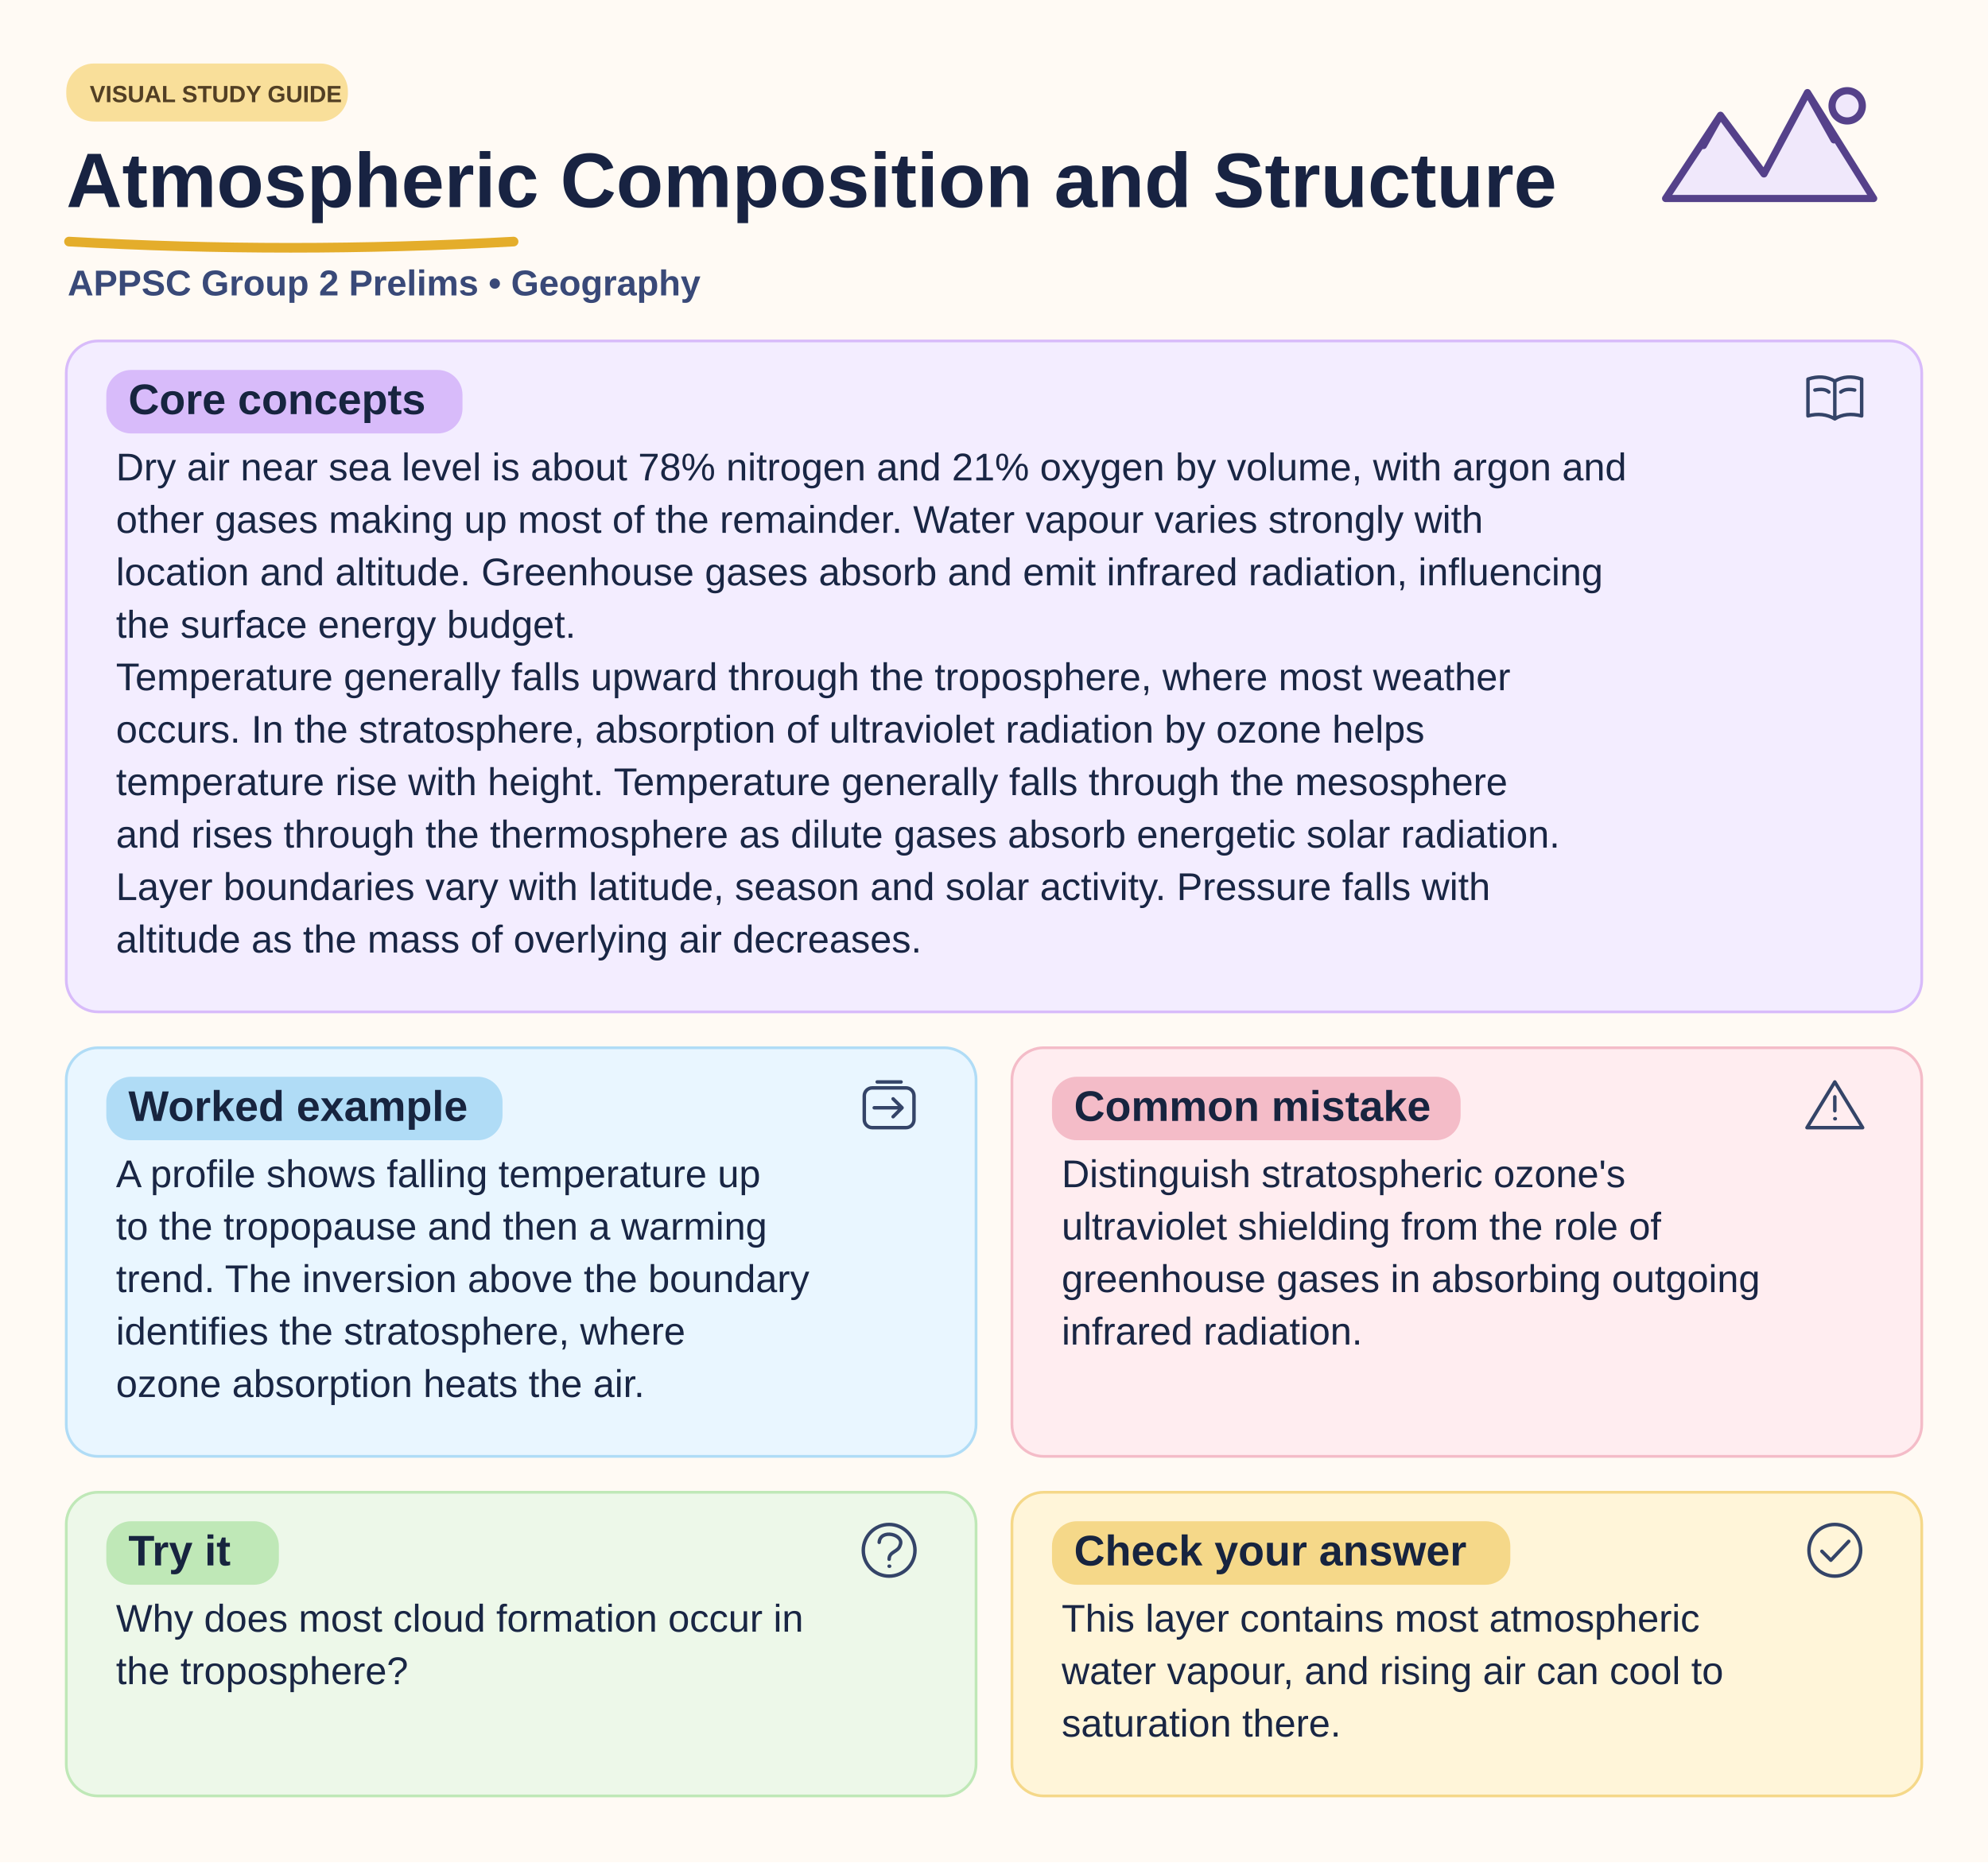
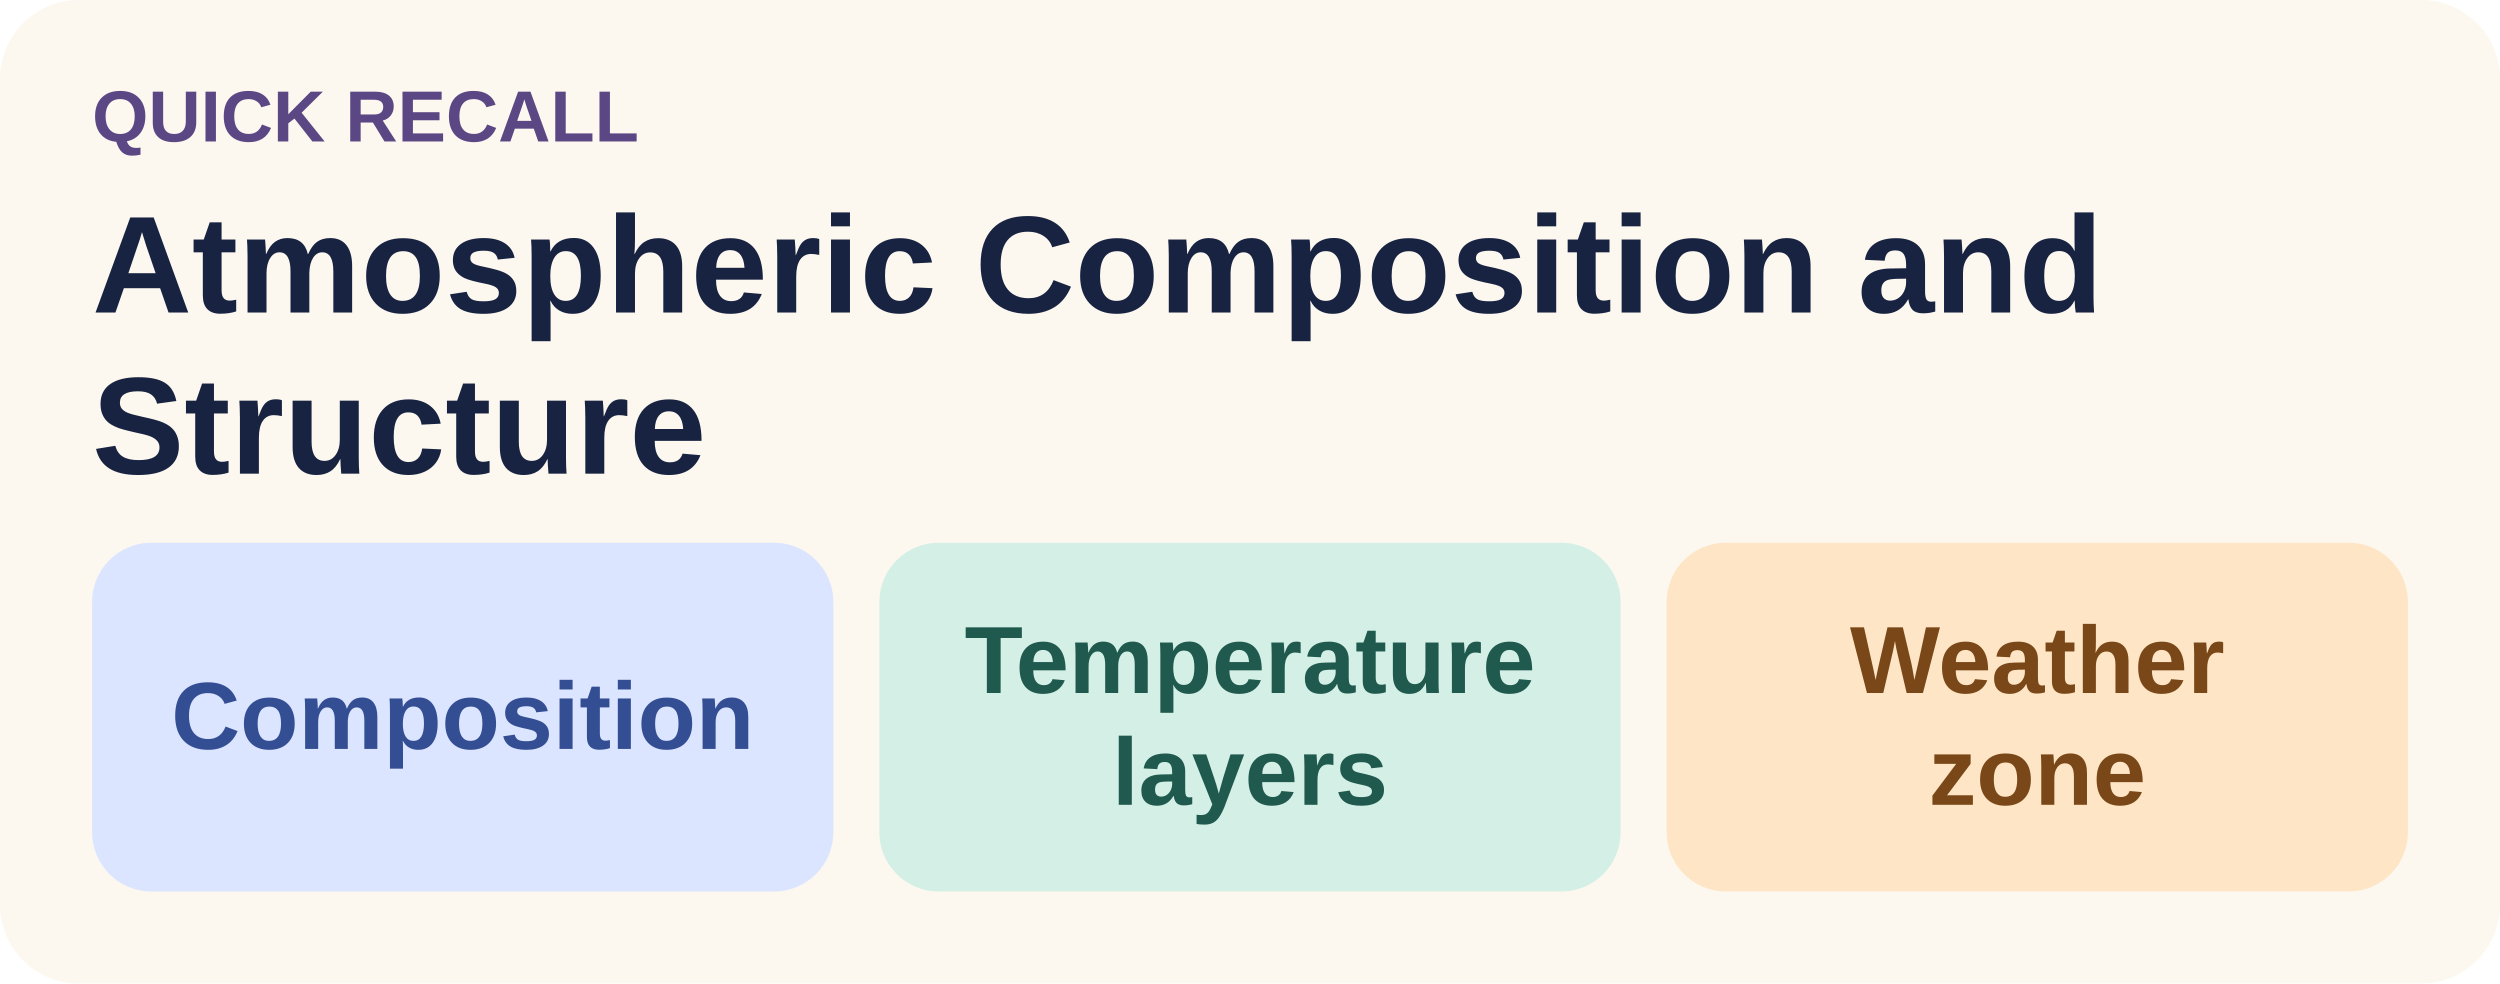
- <svg xmlns="http://www.w3.org/2000/svg" width="1440" height="1349" viewBox="0 0 1440 1349">
-   <rect width="1440" height="1349" fill="#fffaf4" />
-   <g font-family="Segoe UI, Arial, sans-serif">
-     <rect x="48" y="46" width="204" height="42" rx="20" fill="#f9df9a" />
-     <text x="65" y="74" font-size="17" fill="#523f24" font-weight="700">VISUAL STUDY GUIDE</text>
-     <g transform="translate(1201 52) scale(1.37)" stroke="#55418a" stroke-width="3.8" fill="#f0e8fb" stroke-linejoin="round" stroke-linecap="round">
-       <path d="M4 67 L33 23 L56 54 L79 11 L114 67 Z M65 37 L79 11 L93 36 M24 39 L33 23 L44 38" />
-       <circle cx="100" cy="18" r="8" />
-     </g>
-     <text x="48" y="150" font-size="56" fill="#182342" font-weight="700">Atmospheric Composition and Structure</text>
-     <path d="M50 175 Q210 184 372 175" stroke="#e4ad2b" stroke-width="7" fill="none" stroke-linecap="round" />
-     <text x="49" y="214" font-size="26" fill="#394978" font-weight="700">APPSC Group 2 Prelims  •  Geography</text>
-     <rect x="48" y="247" width="1344" height="486" rx="23" fill="#f3edff" stroke="#d8bbfa" stroke-width="2" />
-     <rect x="77" y="268" width="258" height="46" rx="18" fill="#d8bbfa" />
-     <text x="93" y="300" font-size="31" fill="#17243f" font-weight="700">Core concepts</text>
-     <g transform="translate(1306 266) scale(0.72)" fill="none" stroke="#344468" stroke-width="3.5" stroke-linecap="round" stroke-linejoin="round">
-       <path d="M5 12 Q20 7 32 14 Q44 7 59 12 V49 Q43 45 32 52 Q20 45 5 49 Z M32 14 V52 M12 23 Q22 21 26 25 M38 25 Q43 21 52 23" />
-     </g>
-     <text x="84" y="348" font-size="28" fill="#192644">Dry air near sea level is about 78% nitrogen and 21% oxygen by volume, with argon and</text>
-     <text x="84" y="386" font-size="28" fill="#192644">other gases making up most of the remainder. Water vapour varies strongly with</text>
-     <text x="84" y="424" font-size="28" fill="#192644">location and altitude. Greenhouse gases absorb and emit infrared radiation, influencing</text>
-     <text x="84" y="462" font-size="28" fill="#192644">the surface energy budget.</text>
-     <text x="84" y="500" font-size="28" fill="#192644">Temperature generally falls upward through the troposphere, where most weather</text>
-     <text x="84" y="538" font-size="28" fill="#192644">occurs. In the stratosphere, absorption of ultraviolet radiation by ozone helps</text>
-     <text x="84" y="576" font-size="28" fill="#192644">temperature rise with height. Temperature generally falls through the mesosphere</text>
-     <text x="84" y="614" font-size="28" fill="#192644">and rises through the thermosphere as dilute gases absorb energetic solar radiation.</text>
-     <text x="84" y="652" font-size="28" fill="#192644">Layer boundaries vary with latitude, season and solar activity. Pressure falls with</text>
-     <text x="84" y="690" font-size="28" fill="#192644">altitude as the mass of overlying air decreases.</text>
-     <rect x="48" y="759" width="659" height="296" rx="23" fill="#e9f6ff" stroke="#b0dcf6" stroke-width="2" />
-     <rect x="77" y="780" width="287" height="46" rx="18" fill="#b0dcf6" />
-     <text x="93" y="812" font-size="31" fill="#17243f" font-weight="700">Worked example</text>
-     <g transform="translate(621 778) scale(0.72)" fill="none" stroke="#344468" stroke-width="3.5" stroke-linecap="round" stroke-linejoin="round">
-       <rect x="7" y="14" width="50" height="40" rx="8" />
-       <path d="M17 34 H45 M36 25 L45 34 L36 43 M20 8 H44" />
-     </g>
-     <text x="84" y="860" font-size="28" fill="#192644">A profile shows falling temperature up</text>
-     <text x="84" y="898" font-size="28" fill="#192644">to the tropopause and then a warming</text>
-     <text x="84" y="936" font-size="28" fill="#192644">trend. The inversion above the boundary</text>
-     <text x="84" y="974" font-size="28" fill="#192644">identifies the stratosphere, where</text>
-     <text x="84" y="1012" font-size="28" fill="#192644">ozone absorption heats the air.</text>
-     <rect x="733" y="759" width="659" height="296" rx="23" fill="#ffedf0" stroke="#f4bcc8" stroke-width="2" />
-     <rect x="762" y="780" width="296" height="46" rx="18" fill="#f4bcc8" />
-     <text x="778" y="812" font-size="31" fill="#17243f" font-weight="700">Common mistake</text>
-     <g transform="translate(1306 778) scale(0.72)" fill="none" stroke="#344468" stroke-width="3.5" stroke-linecap="round" stroke-linejoin="round">
-       <path d="M32 8 L60 54 H4 Z M32 23 V37 M32 45 H32.5" />
-     </g>
-     <text x="769" y="860" font-size="28" fill="#192644">Distinguish stratospheric ozone's</text>
-     <text x="769" y="898" font-size="28" fill="#192644">ultraviolet shielding from the role of</text>
-     <text x="769" y="936" font-size="28" fill="#192644">greenhouse gases in absorbing outgoing</text>
-     <text x="769" y="974" font-size="28" fill="#192644">infrared radiation.</text>
-     <rect x="48" y="1081" width="659" height="220" rx="23" fill="#edf8e9" stroke="#bfe8b7" stroke-width="2" />
-     <rect x="77" y="1102" width="125" height="46" rx="18" fill="#bfe8b7" />
-     <text x="93" y="1134" font-size="31" fill="#17243f" font-weight="700">Try it</text>
-     <g transform="translate(621 1100) scale(0.72)" fill="none" stroke="#344468" stroke-width="3.5" stroke-linecap="round" stroke-linejoin="round">
-       <circle cx="32" cy="32" r="26" />
-       <path d="M22 24 C23 10 48 16 43 27 C41 34 32 33 32 41 M32 48 H32.5" />
-     </g>
-     <text x="84" y="1182" font-size="28" fill="#192644">Why does most cloud formation occur in</text>
-     <text x="84" y="1220" font-size="28" fill="#192644">the troposphere?</text>
-     <rect x="733" y="1081" width="659" height="220" rx="23" fill="#fff5d9" stroke="#f5d889" stroke-width="2" />
-     <rect x="762" y="1102" width="332" height="46" rx="18" fill="#f5d889" />
-     <text x="778" y="1134" font-size="31" fill="#17243f" font-weight="700">Check your answer</text>
-     <g transform="translate(1306 1100) scale(0.72)" fill="none" stroke="#344468" stroke-width="3.5" stroke-linecap="round" stroke-linejoin="round">
-       <circle cx="32" cy="32" r="26" />
-       <path d="M19 33 L28 42 L46 23" />
-     </g>
-     <text x="769" y="1182" font-size="28" fill="#192644">This layer contains most atmospheric</text>
-     <text x="769" y="1220" font-size="28" fill="#192644">water vapour, and rising air can cool to</text>
-     <text x="769" y="1258" font-size="28" fill="#192644">saturation there.</text>
+ <svg xmlns="http://www.w3.org/2000/svg" width="760" height="299" viewBox="0 0 760 299" role="img" aria-labelledby="title description">
+   <rect width="100%" height="100%" rx="24" fill="#fcf8ef" />
+   <g font-family="Segoe UI, Arial, sans-serif" font-weight="700">
+     <text x="28" y="43" font-size="22" fill="#5a4784">QUICK RECALL</text>
+     <text x="28" y="95" font-size="42" fill="#182342">Atmospheric Composition and</text>
+     <text x="28" y="144" font-size="42" fill="#182342">Structure</text>
+     <rect x="28" y="165" width="225.333" height="106" rx="18" fill="#dce5ff" />
+     <text x="140.667" y="227.667" font-size="29" fill="#344e93" text-anchor="middle">Composition</text>
+     <rect x="267.333" y="165" width="225.333" height="106" rx="18" fill="#d4efe6" />
+     <text x="380" y="210.667" font-size="29" fill="#20594e" text-anchor="middle">Temperature</text>
+     <text x="380" y="244.667" font-size="29" fill="#20594e" text-anchor="middle">layers</text>
+     <rect x="506.667" y="165" width="225.333" height="106" rx="18" fill="#fde5c5" />
+     <text x="619.333" y="210.667" font-size="29" fill="#794718" text-anchor="middle">Weather</text>
+     <text x="619.333" y="244.667" font-size="29" fill="#794718" text-anchor="middle">zone</text>
  </g>
</svg>
